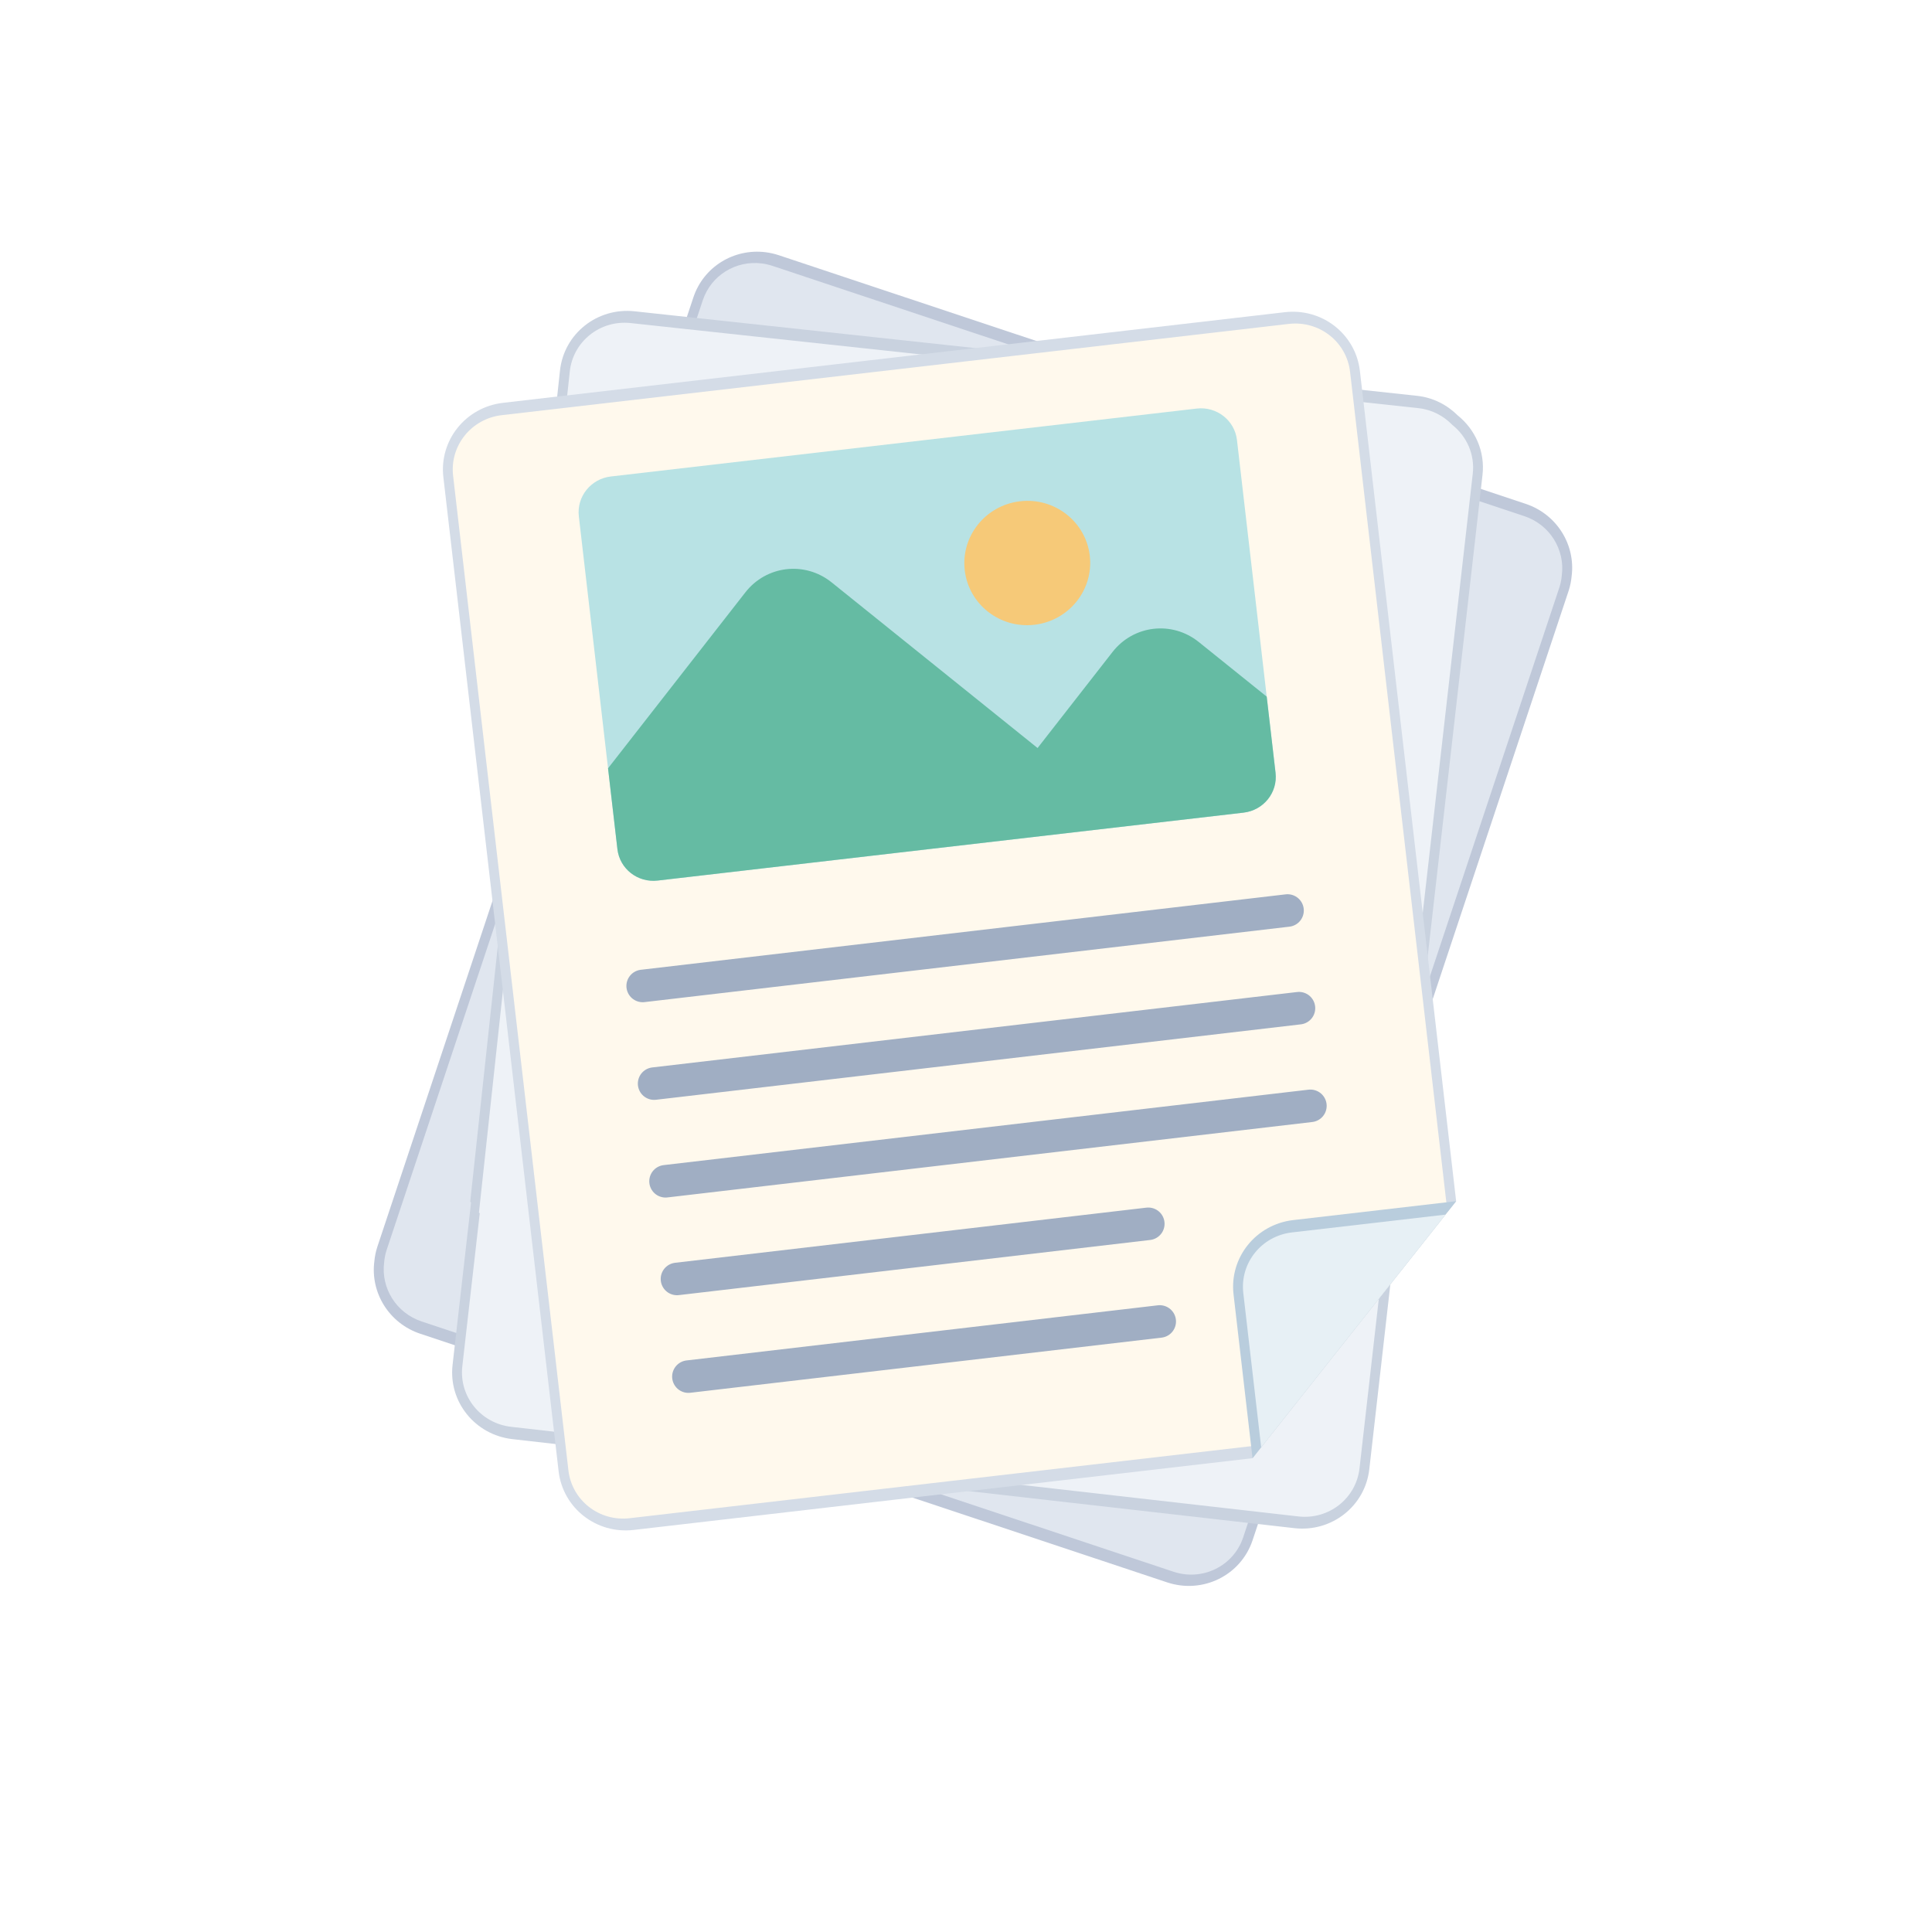
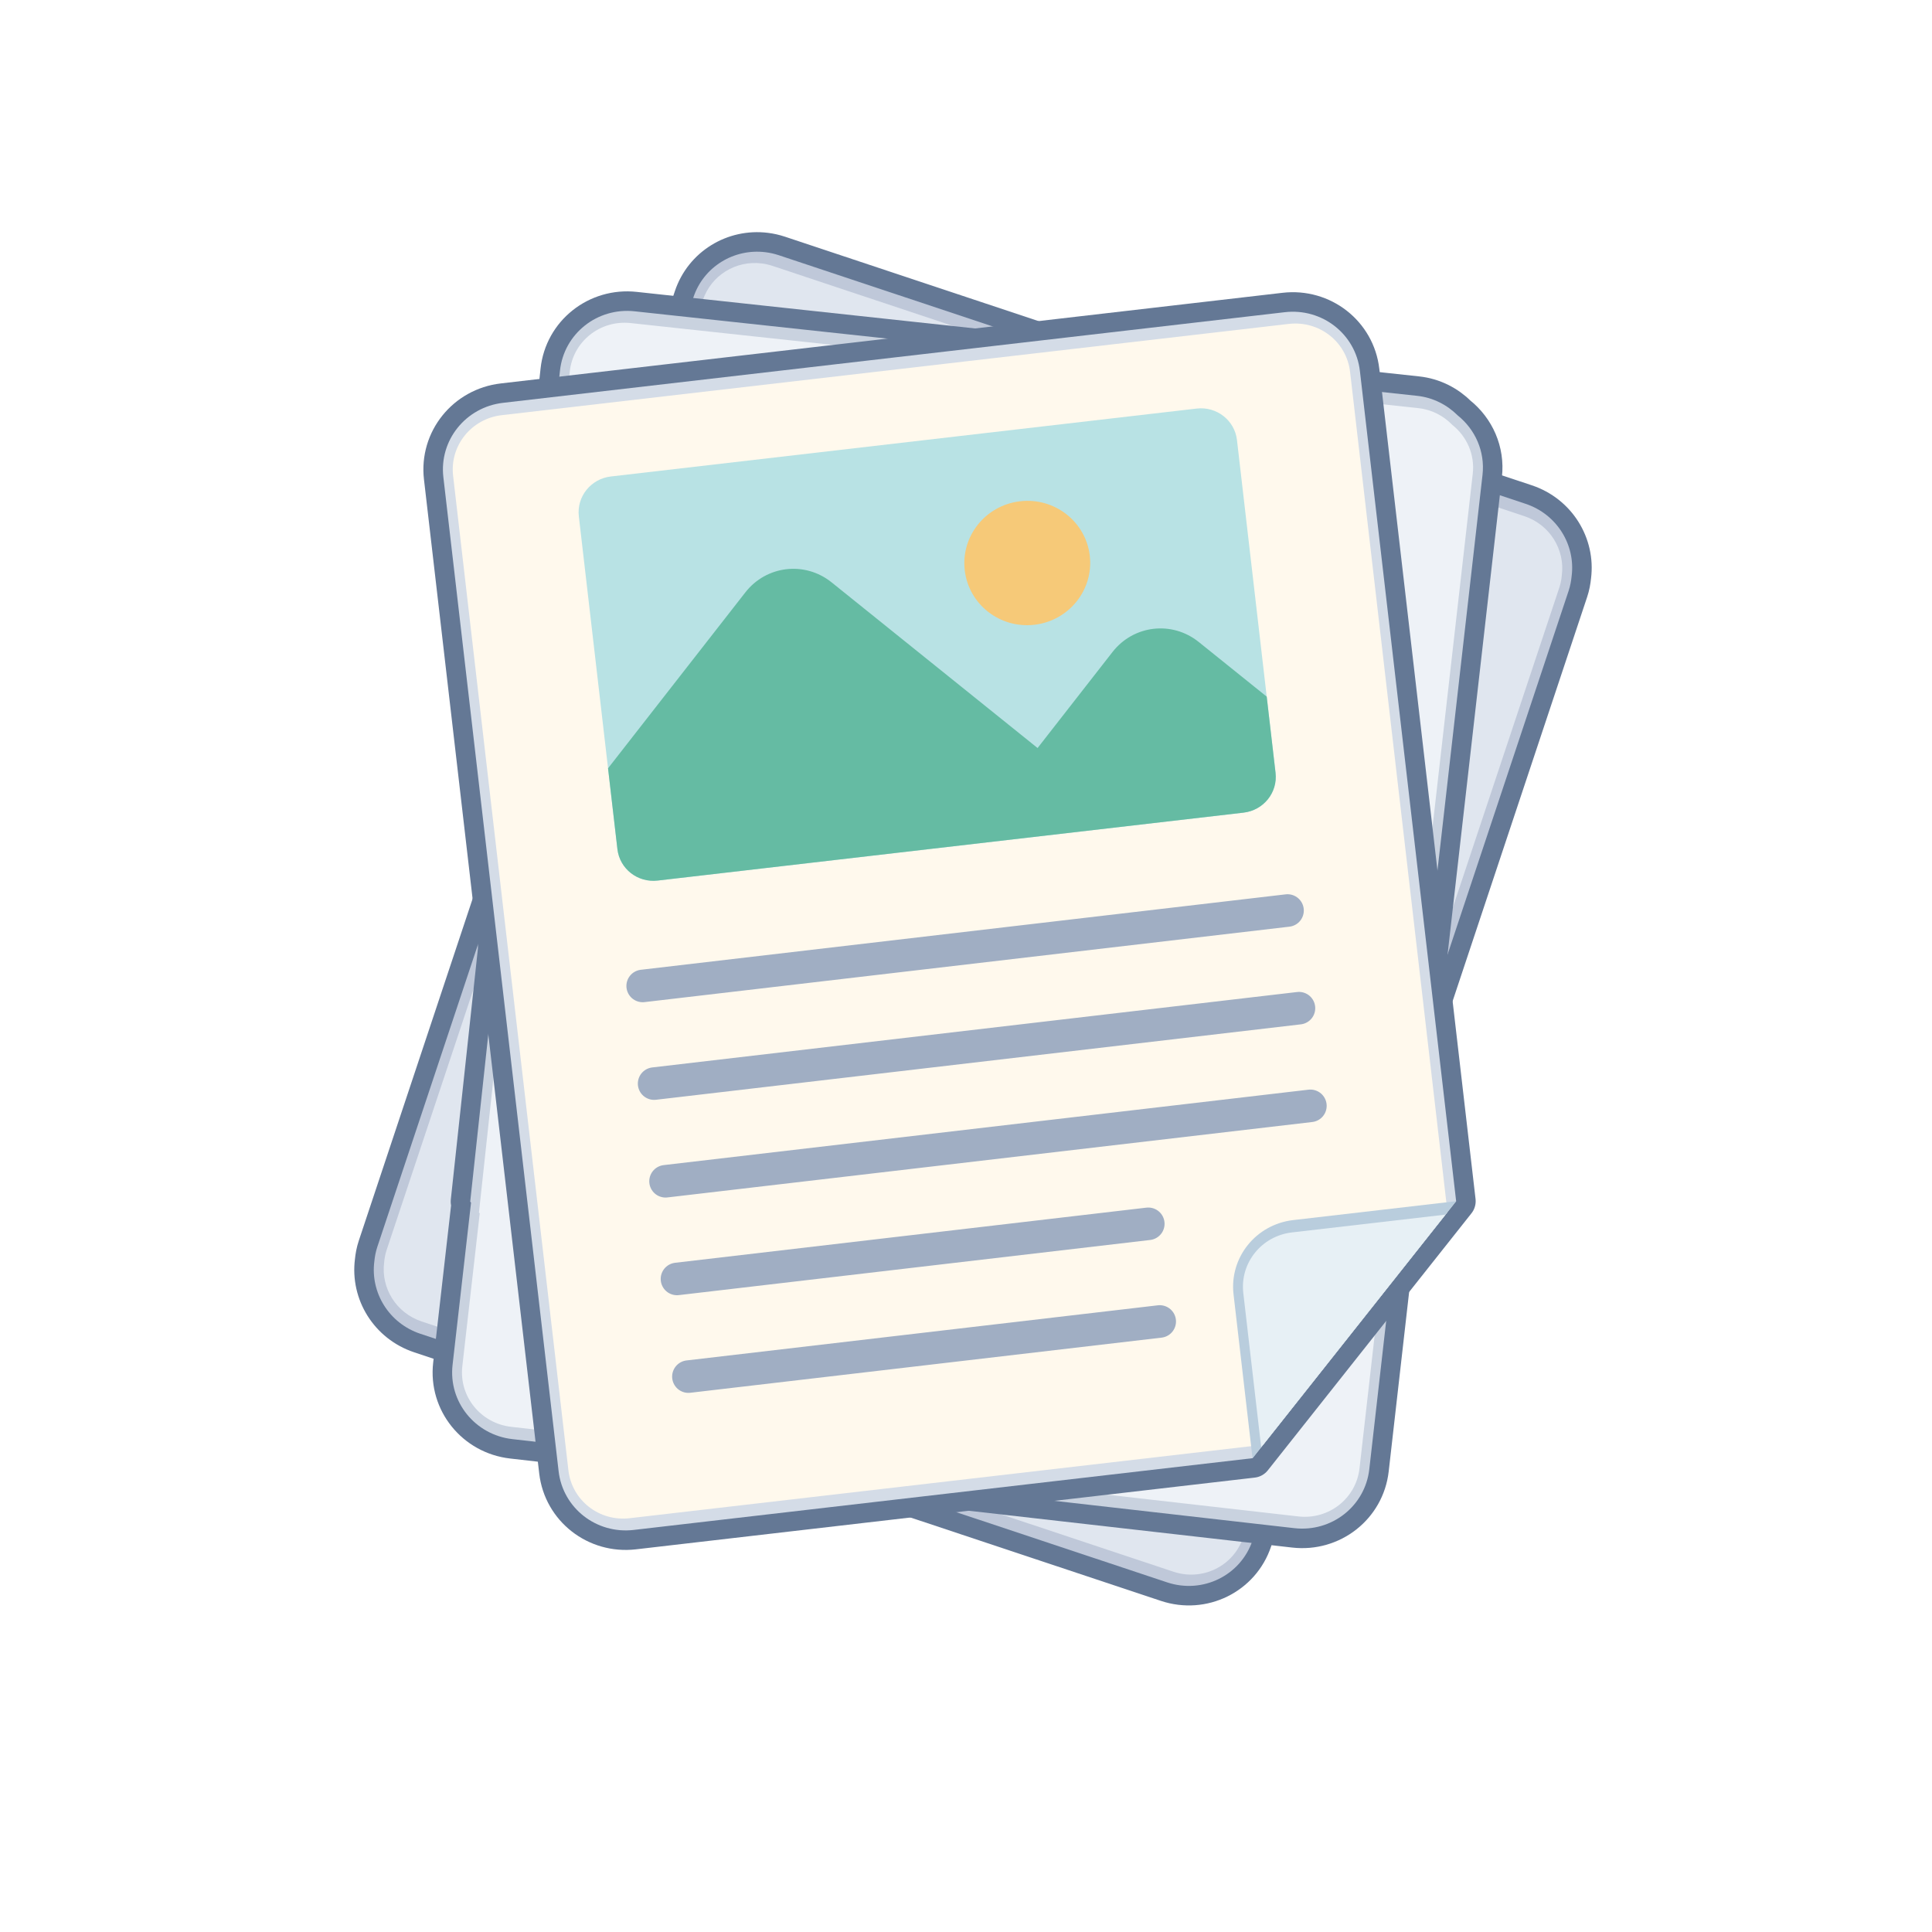
<svg xmlns="http://www.w3.org/2000/svg" xmlns:xlink="http://www.w3.org/1999/xlink" width="64" height="64" viewBox="0 0 64 64">
  <g data-material="authored">
-     <svg width="46" height="46" viewBox="0 0 128 128" x="9" y="8" preserveAspectRatio="xMidYMid meet">
+     <svg width="46" height="46" viewBox="0 0 128 128" x="9" y="8" preserveAspectRatio="xMidYMid meet" overflow="visible">
      <defs id="src-defs2">
        <linearGradient id="src-linearGradient50">
          <stop style="stop-color:#84c4cb;stop-opacity:1;" offset="0" id="src-stop50" />
          <stop style="stop-color:#84c4cb;stop-opacity:1;" offset="1" id="src-stop51" />
        </linearGradient>
        <linearGradient id="src-linearGradient48">
          <stop style="stop-color:#43ab9a;stop-opacity:1;" offset="0" id="src-stop48" />
          <stop style="stop-color:#4fb9a5;stop-opacity:1;" offset="1" id="src-stop49" />
        </linearGradient>
        <linearGradient y2="236" x2="96" y1="236" x1="32" gradientTransform="translate(604.8168,170.5864)" gradientUnits="userSpaceOnUse" id="src-linearGradient1099" xlink:href="#src-linearGradient1036" />
        <linearGradient id="src-linearGradient1036">
          <stop id="src-stop1032" offset="0" style="stop-color:#d3ccc5;stop-opacity:1;" />
          <stop id="src-stop1034" offset="1" style="stop-color:#eee6db;stop-opacity:1" />
        </linearGradient>
        <radialGradient r="32" fy="-76" fx="-244" cy="-76" cx="-244" gradientTransform="matrix(0.8833333,0,0,0.8833333,-460.3502,463.1197)" gradientUnits="userSpaceOnUse" id="src-radialGradient1103" xlink:href="#src-linearGradient1069" />
        <linearGradient id="src-linearGradient1069">
          <stop id="src-stop1065" offset="0" style="stop-color:#d3ccc5;stop-opacity:1" />
          <stop id="src-stop1067-1" offset="1" style="stop-color:#9d989a;stop-opacity:1" />
        </linearGradient>
        <linearGradient gradientUnits="userSpaceOnUse" y2="232" x2="64" y1="262.5" x1="64" id="src-linearGradient1027" xlink:href="#src-linearGradient1025" gradientTransform="translate(-470.5864,432.8168)" />
        <linearGradient id="src-linearGradient1025">
          <stop id="src-stop1021" offset="0" style="stop-color:#a29d9e;stop-opacity:1" />
          <stop id="src-stop1023" offset="1" style="stop-color:#89848a;stop-opacity:1" />
        </linearGradient>
        <clipPath clipPathUnits="userSpaceOnUse" id="src-clipPath1609-7">
          <path id="src-path1611-5" d="m 252,116 28,-28 v -8 h -36 v 36 z" style="fill:#e2896f;stroke:none;stroke-width:0.25px;stroke-linecap:butt;stroke-linejoin:miter;stroke-opacity:1" />
        </clipPath>
        <radialGradient r="32" fy="-76" fx="-244" cy="-76" cx="-244" gradientTransform="matrix(0.8833333,0,0,0.8833333,-460.3502,463.1197)" gradientUnits="userSpaceOnUse" id="src-radialGradient1103-5" xlink:href="#src-linearGradient1069" />
        <clipPath clipPathUnits="userSpaceOnUse" id="src-clipPath1609-7-7">
          <path id="src-path1611-5-0" d="m 252,116 28,-28 v -8 h -36 v 36 z" style="fill:#e2896f;stroke:none;stroke-width:0.25px;stroke-linecap:butt;stroke-linejoin:miter;stroke-opacity:1" />
        </clipPath>
        <clipPath clipPathUnits="userSpaceOnUse" id="src-clipPath744">
          <rect style="fill:#79c0ca;fill-opacity:1;stroke-width:0.265" id="src-rect746" width="541.867" height="541.867" x="0" y="1.5987212e-14" rx="79.375" ry="79.375" />
        </clipPath>
        <clipPath clipPathUnits="userSpaceOnUse" id="src-clipPath62">
          <rect style="fill:#79c0ca;fill-opacity:1;stroke-width:0.265" id="src-rect64" width="541.867" height="541.867" x="2.2507105e-05" y="-0.422" rx="79.375" ry="79.375" />
        </clipPath>
        <radialGradient r="32" fy="-76" fx="-244" cy="-76" cx="-244" gradientTransform="matrix(0.8833333,0,0,0.8833333,-460.3502,463.1197)" gradientUnits="userSpaceOnUse" id="src-radialGradient1103-6" xlink:href="#src-linearGradient1069" />
        <clipPath clipPathUnits="userSpaceOnUse" id="src-clipPath1609-7-2">
          <path id="src-path1611-5-3" d="m 252,116 28,-28 v -8 h -36 v 36 z" style="fill:#e2896f;stroke:none;stroke-width:0.25px;stroke-linecap:butt;stroke-linejoin:miter;stroke-opacity:1" />
        </clipPath>
        <radialGradient r="32" fy="-76" fx="-244" cy="-76" cx="-244" gradientTransform="matrix(0.8833333,0,0,0.8833333,-460.3502,463.1197)" gradientUnits="userSpaceOnUse" id="src-radialGradient1103-56" xlink:href="#src-linearGradient1069" />
        <clipPath clipPathUnits="userSpaceOnUse" id="src-clipPath1609-7-0">
          <path id="src-path1611-5-9" d="m 252,116 28,-28 v -8 h -36 v 36 z" style="fill:#e2896f;stroke:none;stroke-width:0.25px;stroke-linecap:butt;stroke-linejoin:miter;stroke-opacity:1" />
        </clipPath>
        <clipPath clipPathUnits="userSpaceOnUse" id="src-clipPath37">
          <rect style="fill:#393849;fill-opacity:1;stroke-width:0.265" id="src-rect39" width="541.867" height="541.867" x="-2.6626146e-06" y="3.241" rx="79.375" ry="79.375" />
        </clipPath>
        <clipPath clipPathUnits="userSpaceOnUse" id="src-clipPath22042">
          <rect style="fill:#4e4b5a;fill-opacity:1;stroke-width:0.013" id="src-rect22044" width="27.32" height="27.484" x="166.968" y="105.404" rx="4.002" ry="4.026" />
        </clipPath>
        <clipPath clipPathUnits="userSpaceOnUse" id="src-clipPath1039">
          <rect style="fill:#b7b1af;fill-opacity:1;stroke-width:0.265" id="src-rect1041" width="541.867" height="541.867" x="2.5931527e-05" y="-0" rx="79.375" ry="79.375" />
        </clipPath>
        <clipPath clipPathUnits="userSpaceOnUse" id="src-clipPath154">
          <rect style="fill:#b7b1af;fill-opacity:1;stroke-width:0.265" id="src-rect156" width="541.867" height="541.867" x="-2.9218751e-05" y="-0" rx="79.375" ry="79.375" />
        </clipPath>
        <linearGradient id="src-_Linear1" x1="0" y1="0" x2="1" y2="0" gradientUnits="userSpaceOnUse" gradientTransform="matrix(3.08228,-10.3064,8.72379,3.56577,19.8394,42.498)">
          <stop offset="0" style="stop-color:#e49178;stop-opacity:1" id="src-stop219" />
          <stop offset="0.53" style="stop-color:#e38d74;stop-opacity:1" id="src-stop221" />
          <stop offset="1" style="stop-color:#df8167;stop-opacity:1" id="src-stop223" />
        </linearGradient>
        <filter style="color-interpolation-filters:sRGB;" id="src-filter443" x="-0.1" y="-0.077" width="1.2" height="1.218">
          <feFlood flood-opacity="0.345" flood-color="#242338" result="flood" id="src-feFlood433" />
          <feComposite in="flood" in2="SourceGraphic" operator="in" result="composite1" id="src-feComposite435" />
          <feGaussianBlur in="composite1" stdDeviation="1.5" result="blur" id="src-feGaussianBlur437" />
          <feOffset dx="0" dy="3" result="offset" id="src-feOffset439" />
          <feComposite in="SourceGraphic" in2="offset" operator="over" result="composite2" id="src-feComposite441" />
        </filter>
        <radialGradient r="32" fy="-76" fx="-244" cy="-76" cx="-244" gradientTransform="matrix(0.8833333,0,0,0.8833333,-460.3502,463.1197)" gradientUnits="userSpaceOnUse" id="src-radialGradient1103-562" xlink:href="#src-linearGradient1069" />
        <clipPath clipPathUnits="userSpaceOnUse" id="src-clipPath1609-7-9">
          <path id="src-path1611-5-36" d="m 252,116 28,-28 v -8 h -36 v 36 z" style="fill:#e2896f;stroke:none;stroke-width:0.25px;stroke-linecap:butt;stroke-linejoin:miter;stroke-opacity:1" />
        </clipPath>
        <radialGradient r="32" fy="-76" fx="-244" cy="-76" cx="-244" gradientTransform="matrix(0.8833333,0,0,0.8833333,-460.3502,463.1197)" gradientUnits="userSpaceOnUse" id="src-radialGradient1103-5-0" xlink:href="#src-linearGradient1069" />
        <clipPath clipPathUnits="userSpaceOnUse" id="src-clipPath1609-7-7-2">
          <path id="src-path1611-5-0-6" d="m 252,116 28,-28 v -8 h -36 v 36 z" style="fill:#e2896f;stroke:none;stroke-width:0.25px;stroke-linecap:butt;stroke-linejoin:miter;stroke-opacity:1" />
        </clipPath>
        <clipPath clipPathUnits="userSpaceOnUse" id="src-clipPath744-1">
          <rect style="fill:#79c0ca;fill-opacity:1;stroke-width:0.265" id="src-rect746-8" width="541.867" height="541.867" x="0" y="1.5987212e-14" rx="79.375" ry="79.375" />
        </clipPath>
        <clipPath clipPathUnits="userSpaceOnUse" id="src-clipPath62-7">
          <rect style="fill:#79c0ca;fill-opacity:1;stroke-width:0.265" id="src-rect64-9" width="541.867" height="541.867" x="2.2507105e-05" y="-0.422" rx="79.375" ry="79.375" />
        </clipPath>
        <radialGradient r="32" fy="-76" fx="-244" cy="-76" cx="-244" gradientTransform="matrix(0.8833333,0,0,0.8833333,-460.3502,463.1197)" gradientUnits="userSpaceOnUse" id="src-radialGradient1103-6-2" xlink:href="#src-linearGradient1069" />
        <clipPath clipPathUnits="userSpaceOnUse" id="src-clipPath1609-7-2-2">
          <path id="src-path1611-5-3-3" d="m 252,116 28,-28 v -8 h -36 v 36 z" style="fill:#e2896f;stroke:none;stroke-width:0.25px;stroke-linecap:butt;stroke-linejoin:miter;stroke-opacity:1" />
        </clipPath>
        <radialGradient r="32" fy="-76" fx="-244" cy="-76" cx="-244" gradientTransform="matrix(0.8833333,0,0,0.8833333,-460.3502,463.1197)" gradientUnits="userSpaceOnUse" id="src-radialGradient1103-56-7" xlink:href="#src-linearGradient1069" />
        <clipPath clipPathUnits="userSpaceOnUse" id="src-clipPath1609-7-0-9">
          <path id="src-path1611-5-9-2" d="m 252,116 28,-28 v -8 h -36 v 36 z" style="fill:#e2896f;stroke:none;stroke-width:0.25px;stroke-linecap:butt;stroke-linejoin:miter;stroke-opacity:1" />
        </clipPath>
        <clipPath clipPathUnits="userSpaceOnUse" id="src-clipPath37-2">
          <rect style="fill:#393849;fill-opacity:1;stroke-width:0.265" id="src-rect39-8" width="541.867" height="541.867" x="-2.6626146e-06" y="3.241" rx="79.375" ry="79.375" />
        </clipPath>
        <clipPath clipPathUnits="userSpaceOnUse" id="src-clipPath22042-9">
          <rect style="fill:#4e4b5a;fill-opacity:1;stroke-width:0.013" id="src-rect22044-7" width="27.32" height="27.484" x="166.968" y="105.404" rx="4.002" ry="4.026" />
        </clipPath>
        <clipPath clipPathUnits="userSpaceOnUse" id="src-clipPath1039-3">
          <rect style="fill:#b7b1af;fill-opacity:1;stroke-width:0.265" id="src-rect1041-6" width="541.867" height="541.867" x="2.5931527e-05" y="-0" rx="79.375" ry="79.375" />
        </clipPath>
        <clipPath clipPathUnits="userSpaceOnUse" id="src-clipPath154-1">
          <rect style="fill:#b7b1af;fill-opacity:1;stroke-width:0.265" id="src-rect156-2" width="541.867" height="541.867" x="-2.9218751e-05" y="-0" rx="79.375" ry="79.375" />
        </clipPath>
        <filter style="color-interpolation-filters:sRGB;" id="src-filter443-9" x="-0.1" y="-0.077" width="1.2" height="1.218">
          <feFlood flood-opacity="0.345" flood-color="#242338" result="flood" id="src-feFlood433-4" />
          <feComposite in="flood" in2="SourceGraphic" operator="in" result="composite1" id="src-feComposite435-7" />
          <feGaussianBlur in="composite1" stdDeviation="1.5" result="blur" id="src-feGaussianBlur437-8" />
          <feOffset dx="0" dy="3" result="offset" id="src-feOffset439-4" />
          <feComposite in="SourceGraphic" in2="offset" operator="over" result="composite2" id="src-feComposite441-5" />
        </filter>
        <filter style="color-interpolation-filters:sRGB" id="src-filter45" x="-0.207" y="-0.207" width="1.414" height="1.414">
          <feGaussianBlur stdDeviation="1.937" id="src-feGaussianBlur45" />
        </filter>
        <filter style="color-interpolation-filters:sRGB" id="src-filter46" x="-0.043" y="-0.035" width="1.087" height="1.07">
          <feGaussianBlur stdDeviation="1.616" id="src-feGaussianBlur46" />
        </filter>
        <filter style="color-interpolation-filters:sRGB" id="src-filter6435" x="-0.088" y="-0.087" width="1.189" height="1.309">
          <feFlood flood-opacity="0.357" flood-color="#242338" result="flood" id="src-feFlood6425" />
          <feComposite in="flood" in2="SourceGraphic" operator="in" result="composite1" id="src-feComposite6427" />
          <feGaussianBlur in="composite1" stdDeviation="2" result="blur" id="src-feGaussianBlur6429" />
          <feOffset dx="4.57967e-15" dy="6.533" result="offset" id="src-feOffset6431" />
          <feComposite in="SourceGraphic" in2="offset" operator="over" result="composite2" id="src-feComposite6433" />
        </filter>
        <linearGradient xlink:href="#src-linearGradient48" id="src-linearGradient49" x1="65.293" y1="45.426" x2="65.293" y2="60.241" gradientUnits="userSpaceOnUse" gradientTransform="matrix(0.9444921,-0.1094929,0.1094929,0.9444921,-5.245088,9.814742)" />
        <linearGradient xlink:href="#src-linearGradient50" id="src-linearGradient51" x1="70.963" y1="38.479" x2="70.963" y2="16.796" gradientUnits="userSpaceOnUse" gradientTransform="matrix(0.9508175,0,0,0.9508175,-6.340427,9.14544)" />
        <filter style="color-interpolation-filters:sRGB" id="src-filter6435-3" x="-0.088" y="-0.087" width="1.189" height="1.309">
          <feFlood flood-opacity="0.357" flood-color="#242338" result="flood" id="src-feFlood6425-6" />
          <feComposite in="flood" in2="SourceGraphic" operator="in" result="composite1" id="src-feComposite6427-1" />
          <feGaussianBlur in="composite1" stdDeviation="2" result="blur" id="src-feGaussianBlur6429-0" />
          <feOffset dx="4.57967e-15" dy="6.533" result="offset" id="src-feOffset6431-6" />
          <feComposite in="SourceGraphic" in2="offset" operator="over" result="composite2" id="src-feComposite6433-3" />
        </filter>
        <linearGradient id="material-document-viewer-1" x1="0" y1="0" x2=".3" y2="1">
          <stop offset="0" stop-color="#6d6871" />
          <stop offset=".32" stop-color="#575461" />
          <stop offset="1" stop-color="#514e5e" />
        </linearGradient>
        <linearGradient id="material-document-viewer-2" x1="0" y1="0" x2=".3" y2="1">
          <stop offset="0" stop-color="#d4cdc5" />
          <stop offset=".32" stop-color="#cec8c2" />
          <stop offset="1" stop-color="#b2adad" />
        </linearGradient>
        <linearGradient id="material-document-viewer-3" x1="0" y1="0" x2=".3" y2="1">
          <stop offset="0" stop-color="#bdb7b2" />
          <stop offset=".32" stop-color="#b3aeac" />
          <stop offset="1" stop-color="#9c979b" />
        </linearGradient>
        <linearGradient id="material-document-viewer-4" x1="0" y1="0" x2=".3" y2="1">
          <stop offset="0" stop-color="#ede4d8" />
          <stop offset=".32" stop-color="#eae2d8" />
          <stop offset="1" stop-color="#c9c2bf" />
        </linearGradient>
        <linearGradient id="material-document-viewer-5" x1="0" y1="0" x2=".3" y2="1">
          <stop offset="0" stop-color="#d9d1c8" />
          <stop offset=".32" stop-color="#d3ccc5" />
          <stop offset="1" stop-color="#b6b0b0" />
        </linearGradient>
        <linearGradient id="material-document-viewer-6" x1="0" y1="0" x2=".3" y2="1">
          <stop offset="0" stop-color="#948f91" />
          <stop offset=".32" stop-color="#848086" />
          <stop offset="1" stop-color="#76727c" />
        </linearGradient>
        <linearGradient id="material-document-viewer-7" x1="0" y1="0" x2=".3" y2="1">
          <stop offset="0" stop-color="#6b6770" />
          <stop offset=".32" stop-color="#555360" />
          <stop offset="1" stop-color="#4f4d5d" />
        </linearGradient>
        <linearGradient id="material-document-viewer-8" x1="0" y1="0" x2=".3" y2="1">
          <stop offset="0" stop-color="#f6ede0" />
          <stop offset=".32" stop-color="#f5ede1" />
          <stop offset="1" stop-color="#d2cbc7" />
        </linearGradient>
        <linearGradient id="material-document-viewer-9" x1="0" y1="0" x2=".3" y2="1">
          <stop offset="0" stop-color="#ebe2d7" />
          <stop offset=".32" stop-color="#e8e0d6" />
          <stop offset="1" stop-color="#c8c0be" />
        </linearGradient>
        <linearGradient id="material-document-viewer-10" x1="0" y1="0" x2=".3" y2="1">
          <stop offset="0" stop-color="#f3cf9d" />
          <stop offset=".32" stop-color="#ebba78" />
          <stop offset="1" stop-color="#b08e6b" />
        </linearGradient>
        <linearGradient id="material-document-viewer-11" x1="0" y1="0" x2=".3" y2="1">
          <stop offset="0" stop-color="#d1cac3" />
          <stop offset=".32" stop-color="#cac4bf" />
          <stop offset="1" stop-color="#afa9ab" />
        </linearGradient>
        <linearGradient id="material-document-viewer-12" x1="0.0" y1="0.0" x2="44.8" y2="128.0" gradientUnits="userSpaceOnUse">
          <stop offset="0" stop-color="#d1cac3" />
          <stop offset=".32" stop-color="#cac4bf" />
          <stop offset="1" stop-color="#afa9ab" />
        </linearGradient>
      </defs>
      <g id="src-layer2">
-         <path id="src-path3" style="fill:#bfc8d9;fill-opacity:1;stroke-width:0.898" d="M 45.514,0.987 C 42.625,0.63 39.816,2.311 38.871,5.15 L 9.737,92.672 c -0.149,0.447 -0.232,0.899 -0.276,1.348 -0.368,2.877 1.349,5.701 4.244,6.664 l 7.73,2.573 61.102,20.34 c 3.286,1.094 6.799,-0.638 7.88,-3.883 L 119.551,32.191 c 0.149,-0.448 0.232,-0.898 0.276,-1.348 0.367,-2.877 -1.351,-5.701 -4.246,-6.664 L 107.853,21.608 46.751,1.267 C 46.34,1.13 45.926,1.038 45.514,0.987 Z" />
+         <path id="src-path3" style="fill:#bfc8d9;fill-opacity:1;stroke-width:3.6;stroke:#647895;stroke-linejoin:round;paint-order:stroke fill" d="M 45.514,0.987 C 42.625,0.63 39.816,2.311 38.871,5.15 L 9.737,92.672 c -0.149,0.447 -0.232,0.899 -0.276,1.348 -0.368,2.877 1.349,5.701 4.244,6.664 l 7.73,2.573 61.102,20.34 c 3.286,1.094 6.799,-0.638 7.88,-3.883 L 119.551,32.191 c 0.149,-0.448 0.232,-0.898 0.276,-1.348 0.367,-2.877 -1.351,-5.701 -4.246,-6.664 L 107.853,21.608 46.751,1.267 C 46.34,1.13 45.926,1.038 45.514,0.987 Z" />
        <path id="src-path4" style="fill:#e0e6ef;fill-opacity:1;stroke-width:0.879" d="M 45.157,2.02 C 42.8,1.729 40.508,3.103 39.737,5.419 L 10.59,92.976 c -0.125,0.375 -0.19,0.754 -0.224,1.132 -0.302,2.349 1.098,4.656 3.46,5.442 l 6.887,2.291 62.408,20.775 c 2.681,0.892 5.548,-0.522 6.43,-3.17 L 118.696,31.887 c 0.125,-0.375 0.192,-0.752 0.226,-1.13 0.302,-2.349 -1.098,-4.656 -3.46,-5.442 L 108.575,23.024 46.166,2.249 C 45.831,2.138 45.493,2.061 45.157,2.02 Z" />
-         <path id="src-path1" style="fill:#c9d2df;fill-opacity:1;stroke-width:0.898" d="M 33.453,6.434 C 30.009,6.062 26.941,8.5 26.574,11.901 l -0.863,7.998 -7.41,68.602 0.076,0.095 -0.794,6.964 -0.91,7.993 c -0.387,3.399 2.072,6.449 5.513,6.841 l 8.095,0.922 63.985,7.285 c 3.441,0.392 6.521,-2.028 6.908,-5.427 l 0.049,-0.428 1.3e-4,-0.002 0.005,-0.045 10.382,-91.177 c 0.248,-2.178 -0.681,-4.202 -2.28,-5.486 -0.976,-0.971 -2.263,-1.651 -3.752,-1.811 L 41.553,7.309 Z" />
+         <path id="src-path1" style="fill:#c9d2df;fill-opacity:1;stroke-width:3.6;stroke:#647895;stroke-linejoin:round;paint-order:stroke fill" d="M 33.453,6.434 C 30.009,6.062 26.941,8.5 26.574,11.901 l -0.863,7.998 -7.41,68.602 0.076,0.095 -0.794,6.964 -0.91,7.993 c -0.387,3.399 2.072,6.449 5.513,6.841 l 8.095,0.922 63.985,7.285 c 3.441,0.392 6.521,-2.028 6.908,-5.427 l 0.049,-0.428 1.3e-4,-0.002 0.005,-0.045 10.382,-91.177 c 0.248,-2.178 -0.681,-4.202 -2.28,-5.486 -0.976,-0.971 -2.263,-1.651 -3.752,-1.811 L 41.553,7.309 Z" />
        <path id="src-path2" style="fill:#eef2f7;fill-opacity:1;stroke-width:0.879" d="M 33.092,7.519 C 30.283,7.215 27.778,9.206 27.478,11.98 l -0.769,7.122 -7.603,70.4 0.071,0.087 -0.794,6.968 -0.811,7.119 c -0.316,2.773 1.692,5.264 4.5,5.583 l 7.211,0.82 65.352,7.441 c 2.807,0.32 5.321,-1.655 5.637,-4.427 l 0.049,-0.422 3.1e-4,-0.004 0.008,-0.072 10.383,-91.192 c 0.203,-1.785 -0.563,-3.444 -1.878,-4.491 -0.803,-0.832 -1.88,-1.415 -3.131,-1.55 L 40.307,8.299 Z" />
-         <path id="src-path34" style="fill:#d4dce7;fill-opacity:1;stroke-width:0.898" d="m 21.323,14.871 c -3.44,0.399 -5.892,3.454 -5.498,6.852 l 10.623,91.63 c 0.394,3.398 3.48,5.811 6.92,5.412 l 57.044,-6.613 18.768,-23.69 -7.946,-68.542 -0.926,-7.991 C 99.913,8.531 96.826,6.118 93.385,6.517 l -8.093,0.938 z" />
+         <path id="src-path34" style="fill:#d4dce7;fill-opacity:1;stroke-width:3.6;stroke:#647895;stroke-linejoin:round;paint-order:stroke fill" d="m 21.323,14.871 c -3.44,0.399 -5.892,3.454 -5.498,6.852 l 10.623,91.63 c 0.394,3.398 3.48,5.811 6.92,5.412 l 57.044,-6.613 18.768,-23.69 -7.946,-68.542 -0.926,-7.991 C 99.913,8.531 96.826,6.118 93.385,6.517 l -8.093,0.938 z" />
        <path id="src-path35" style="fill:#fff9ed;fill-opacity:1;stroke-width:0.879" d="m 21.208,16.008 c -2.807,0.325 -4.807,2.82 -4.485,5.592 l 10.627,91.667 c 0.321,2.772 2.839,4.743 5.646,4.417 L 91.392,110.915 108.382,89.469 100.228,19.132 99.403,12.015 C 99.082,9.243 96.562,7.272 93.755,7.597 l -7.209,0.836 z" />
        <rect style="fill:#b8e2e4;fill-opacity:1;stroke-width:1.548" id="src-rect1" width="61.072" height="37.496" x="25.206" y="25.116" rx="3.351" ry="3.309" transform="rotate(-6.612654)" />
        <path id="src-rect2" style="fill:#65bba3;fill-opacity:1;stroke-width:2.553" d="m 47.445,30.207 c -1.438,0.167 -2.813,0.892 -3.785,2.138 l -12.656,16.214 0.863,7.446 c 0.211,1.821 1.866,3.116 3.71,2.902 l 54.008,-6.261 c 1.844,-0.214 3.159,-1.852 2.948,-3.674 l -0.814,-7.018 -6.262,-5.036 c -2.462,-1.98 -6.009,-1.569 -7.953,0.922 L 70.598,46.69 51.616,31.423 c -1.231,-0.99 -2.733,-1.382 -4.171,-1.215 z" />
        <ellipse style="fill:#f6c978;fill-opacity:1;stroke-width:1.461" id="src-path36" cx="65.771" cy="37.46" rx="5.802" ry="5.73" transform="rotate(-6.612654)" />
        <path id="src-rect38" style="fill:#b9cddd;fill-opacity:1;stroke-width:0.951" d="m 90.412,112.152 18.768,-23.69 -6.925,0.803 -8.093,0.938 c -3.44,0.399 -5.894,3.454 -5.5,6.852 l 0.926,7.991 z" />
        <path id="src-rect37" style="fill:#e7f0f5;fill-opacity:1;stroke-width:0.951" d="m 91.209,111.145 16.99,-21.446 -6.942,0.805 -7.209,0.836 c -2.807,0.325 -4.809,2.82 -4.487,5.592 l 0.825,7.117 z" />
        <path style="fill:url(#material-document-viewer-11);fill-opacity:1;fill-rule:evenodd;stroke:#a0aec3;stroke-width:3;stroke-linecap:round;stroke-linejoin:miter;stroke-dasharray:none;stroke-opacity:1;paint-order:normal" d="M 34.197,68.621 93.638,61.668" id="src-path12" />
        <path style="fill:url(#material-document-viewer-11);fill-opacity:1;fill-rule:evenodd;stroke:#a0aec3;stroke-width:3;stroke-linecap:round;stroke-linejoin:miter;stroke-dasharray:none;stroke-opacity:1;paint-order:normal" d="M 35.251,77.623 94.692,70.671" id="src-path13" />
        <path style="fill:url(#material-document-viewer-11);fill-opacity:1;fill-rule:evenodd;stroke:#a0aec3;stroke-width:3;stroke-linecap:round;stroke-linejoin:miter;stroke-dasharray:none;stroke-opacity:1;paint-order:normal" d="M 36.304,86.626 95.746,79.673" id="src-path14" />
        <path style="fill:url(#material-document-viewer-11);fill-opacity:1;fill-rule:evenodd;stroke:#a0aec3;stroke-width:3;stroke-linecap:round;stroke-linejoin:miter;stroke-dasharray:none;stroke-opacity:1;paint-order:normal" d="M 37.358,95.629 80.803,90.547" id="src-path15" />
        <path style="fill:url(#material-document-viewer-11);fill-opacity:1;fill-rule:evenodd;stroke:#a0aec3;stroke-width:3;stroke-linecap:round;stroke-linejoin:miter;stroke-dasharray:none;stroke-opacity:1;paint-order:normal" d="M 38.412,104.631 81.857,99.549" id="src-path16" />
      </g>
    </svg>
  </g>
</svg>
